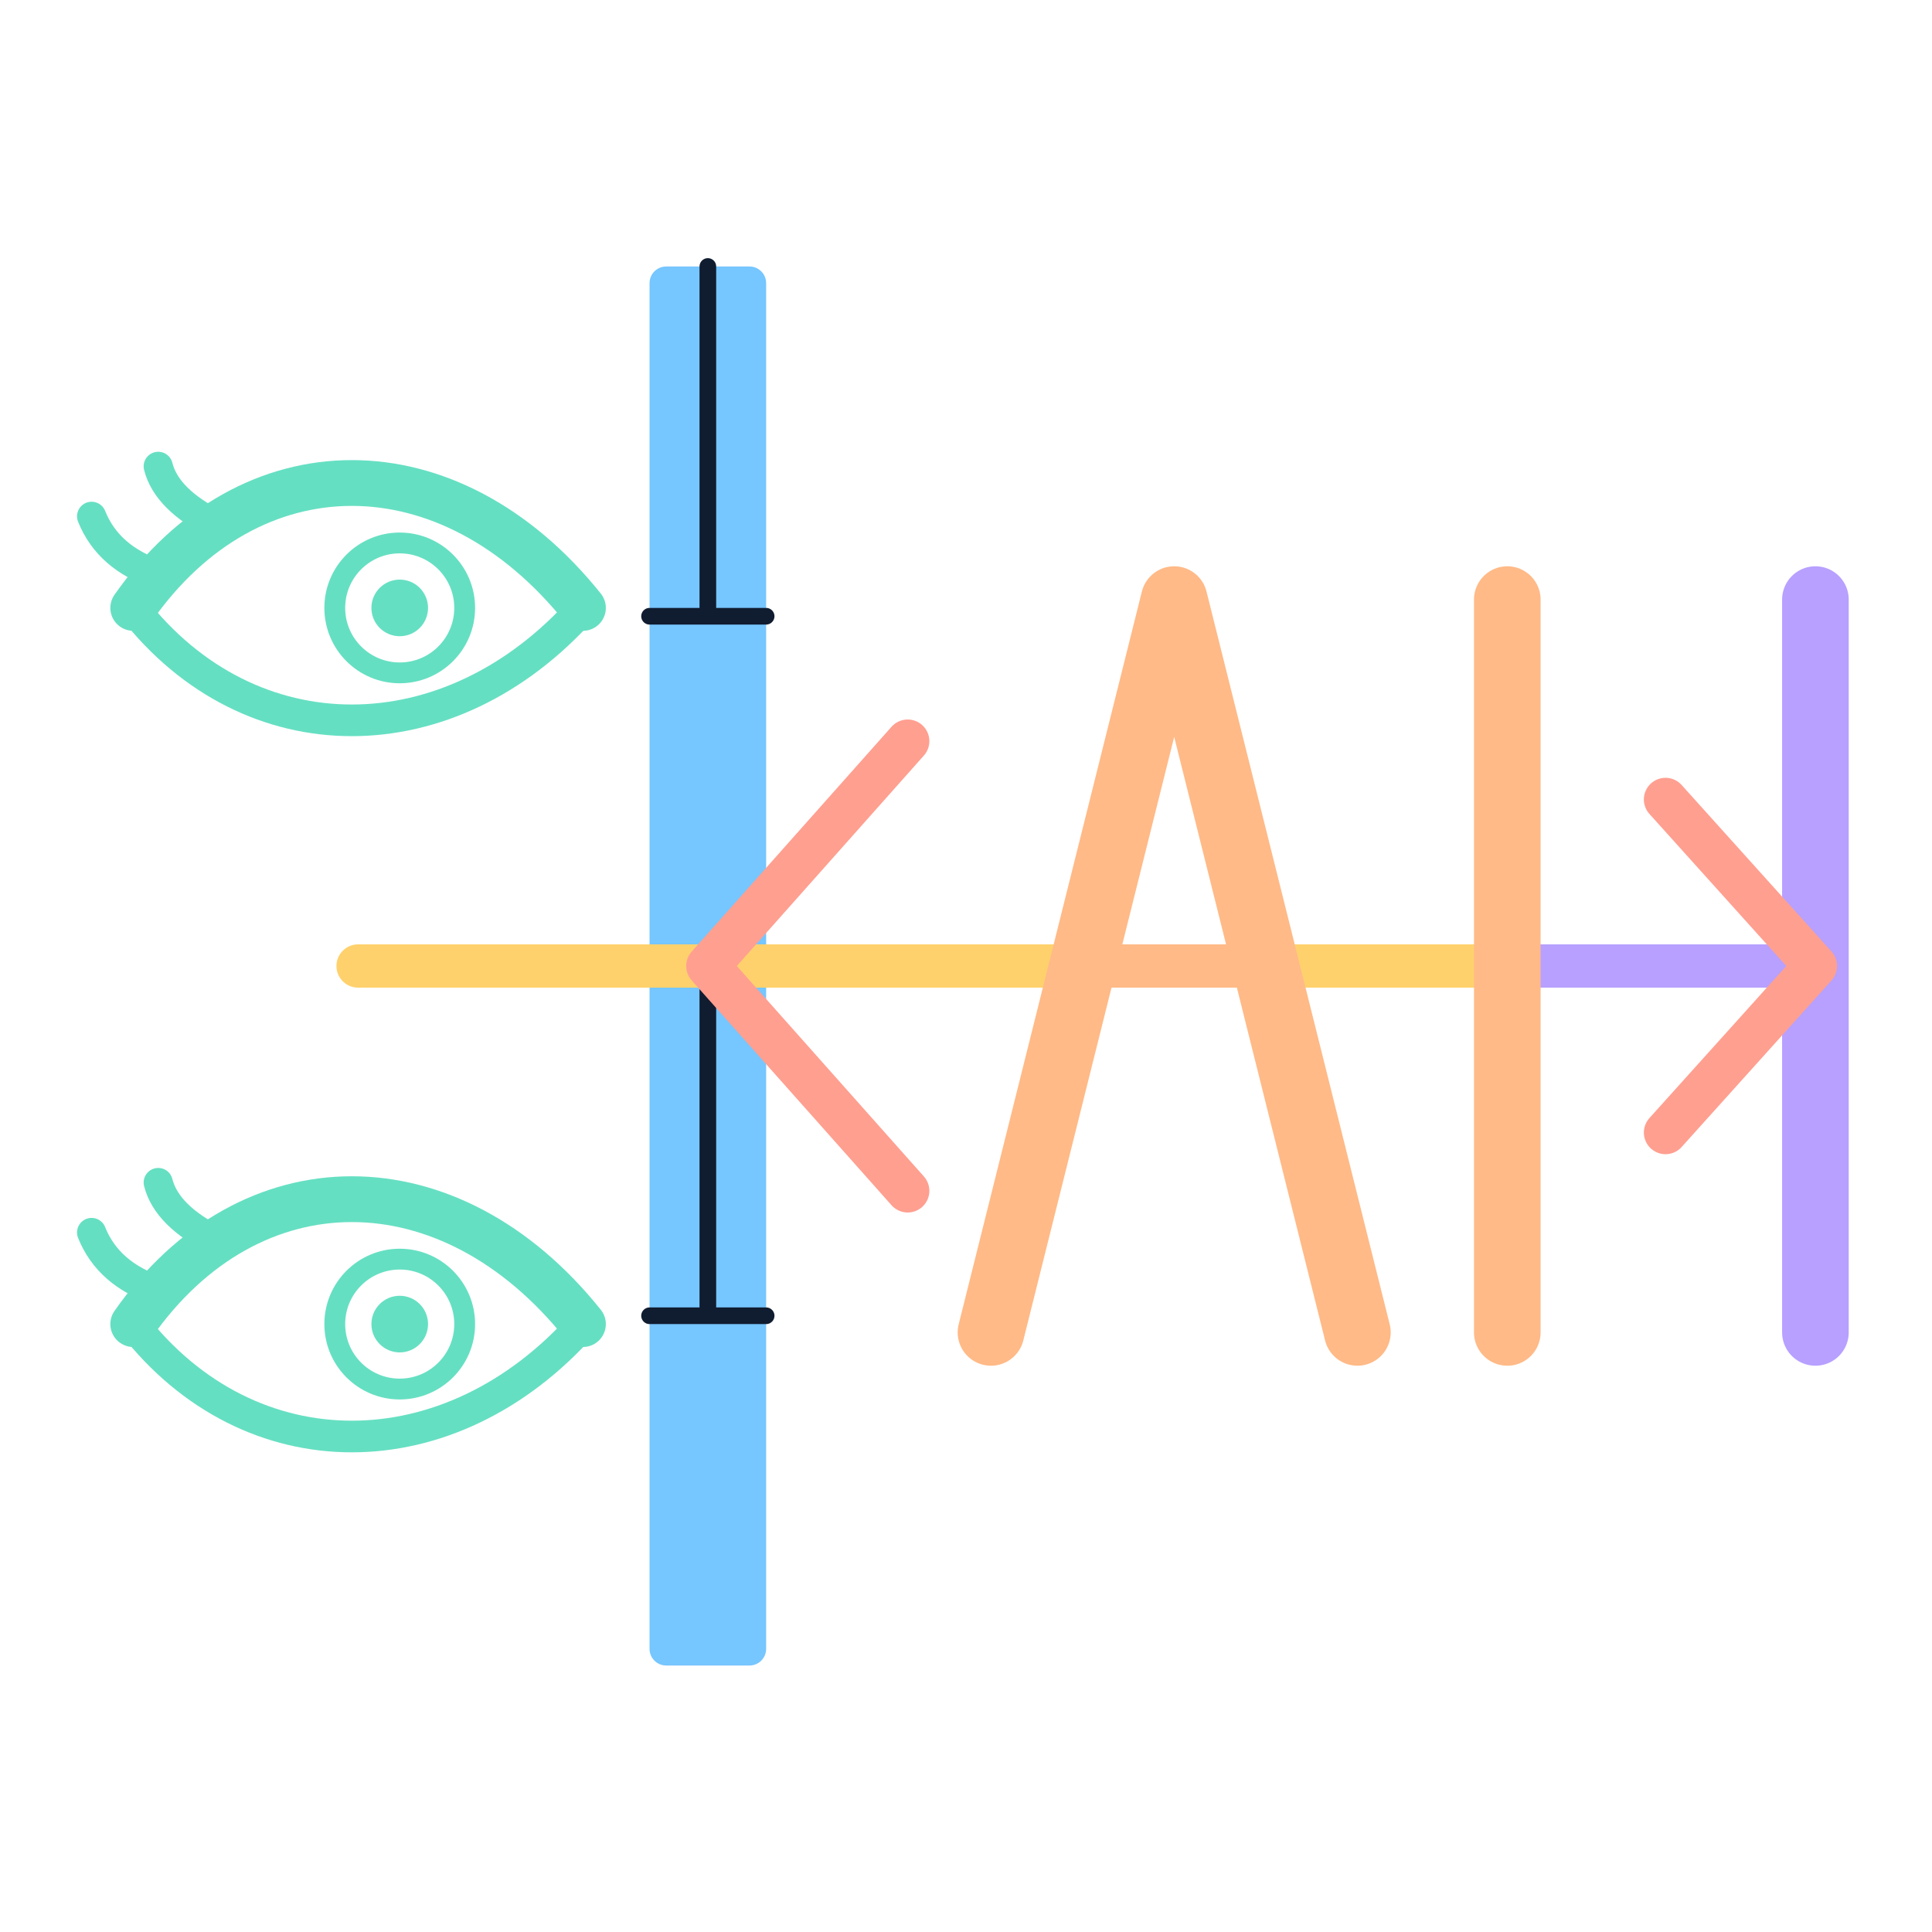
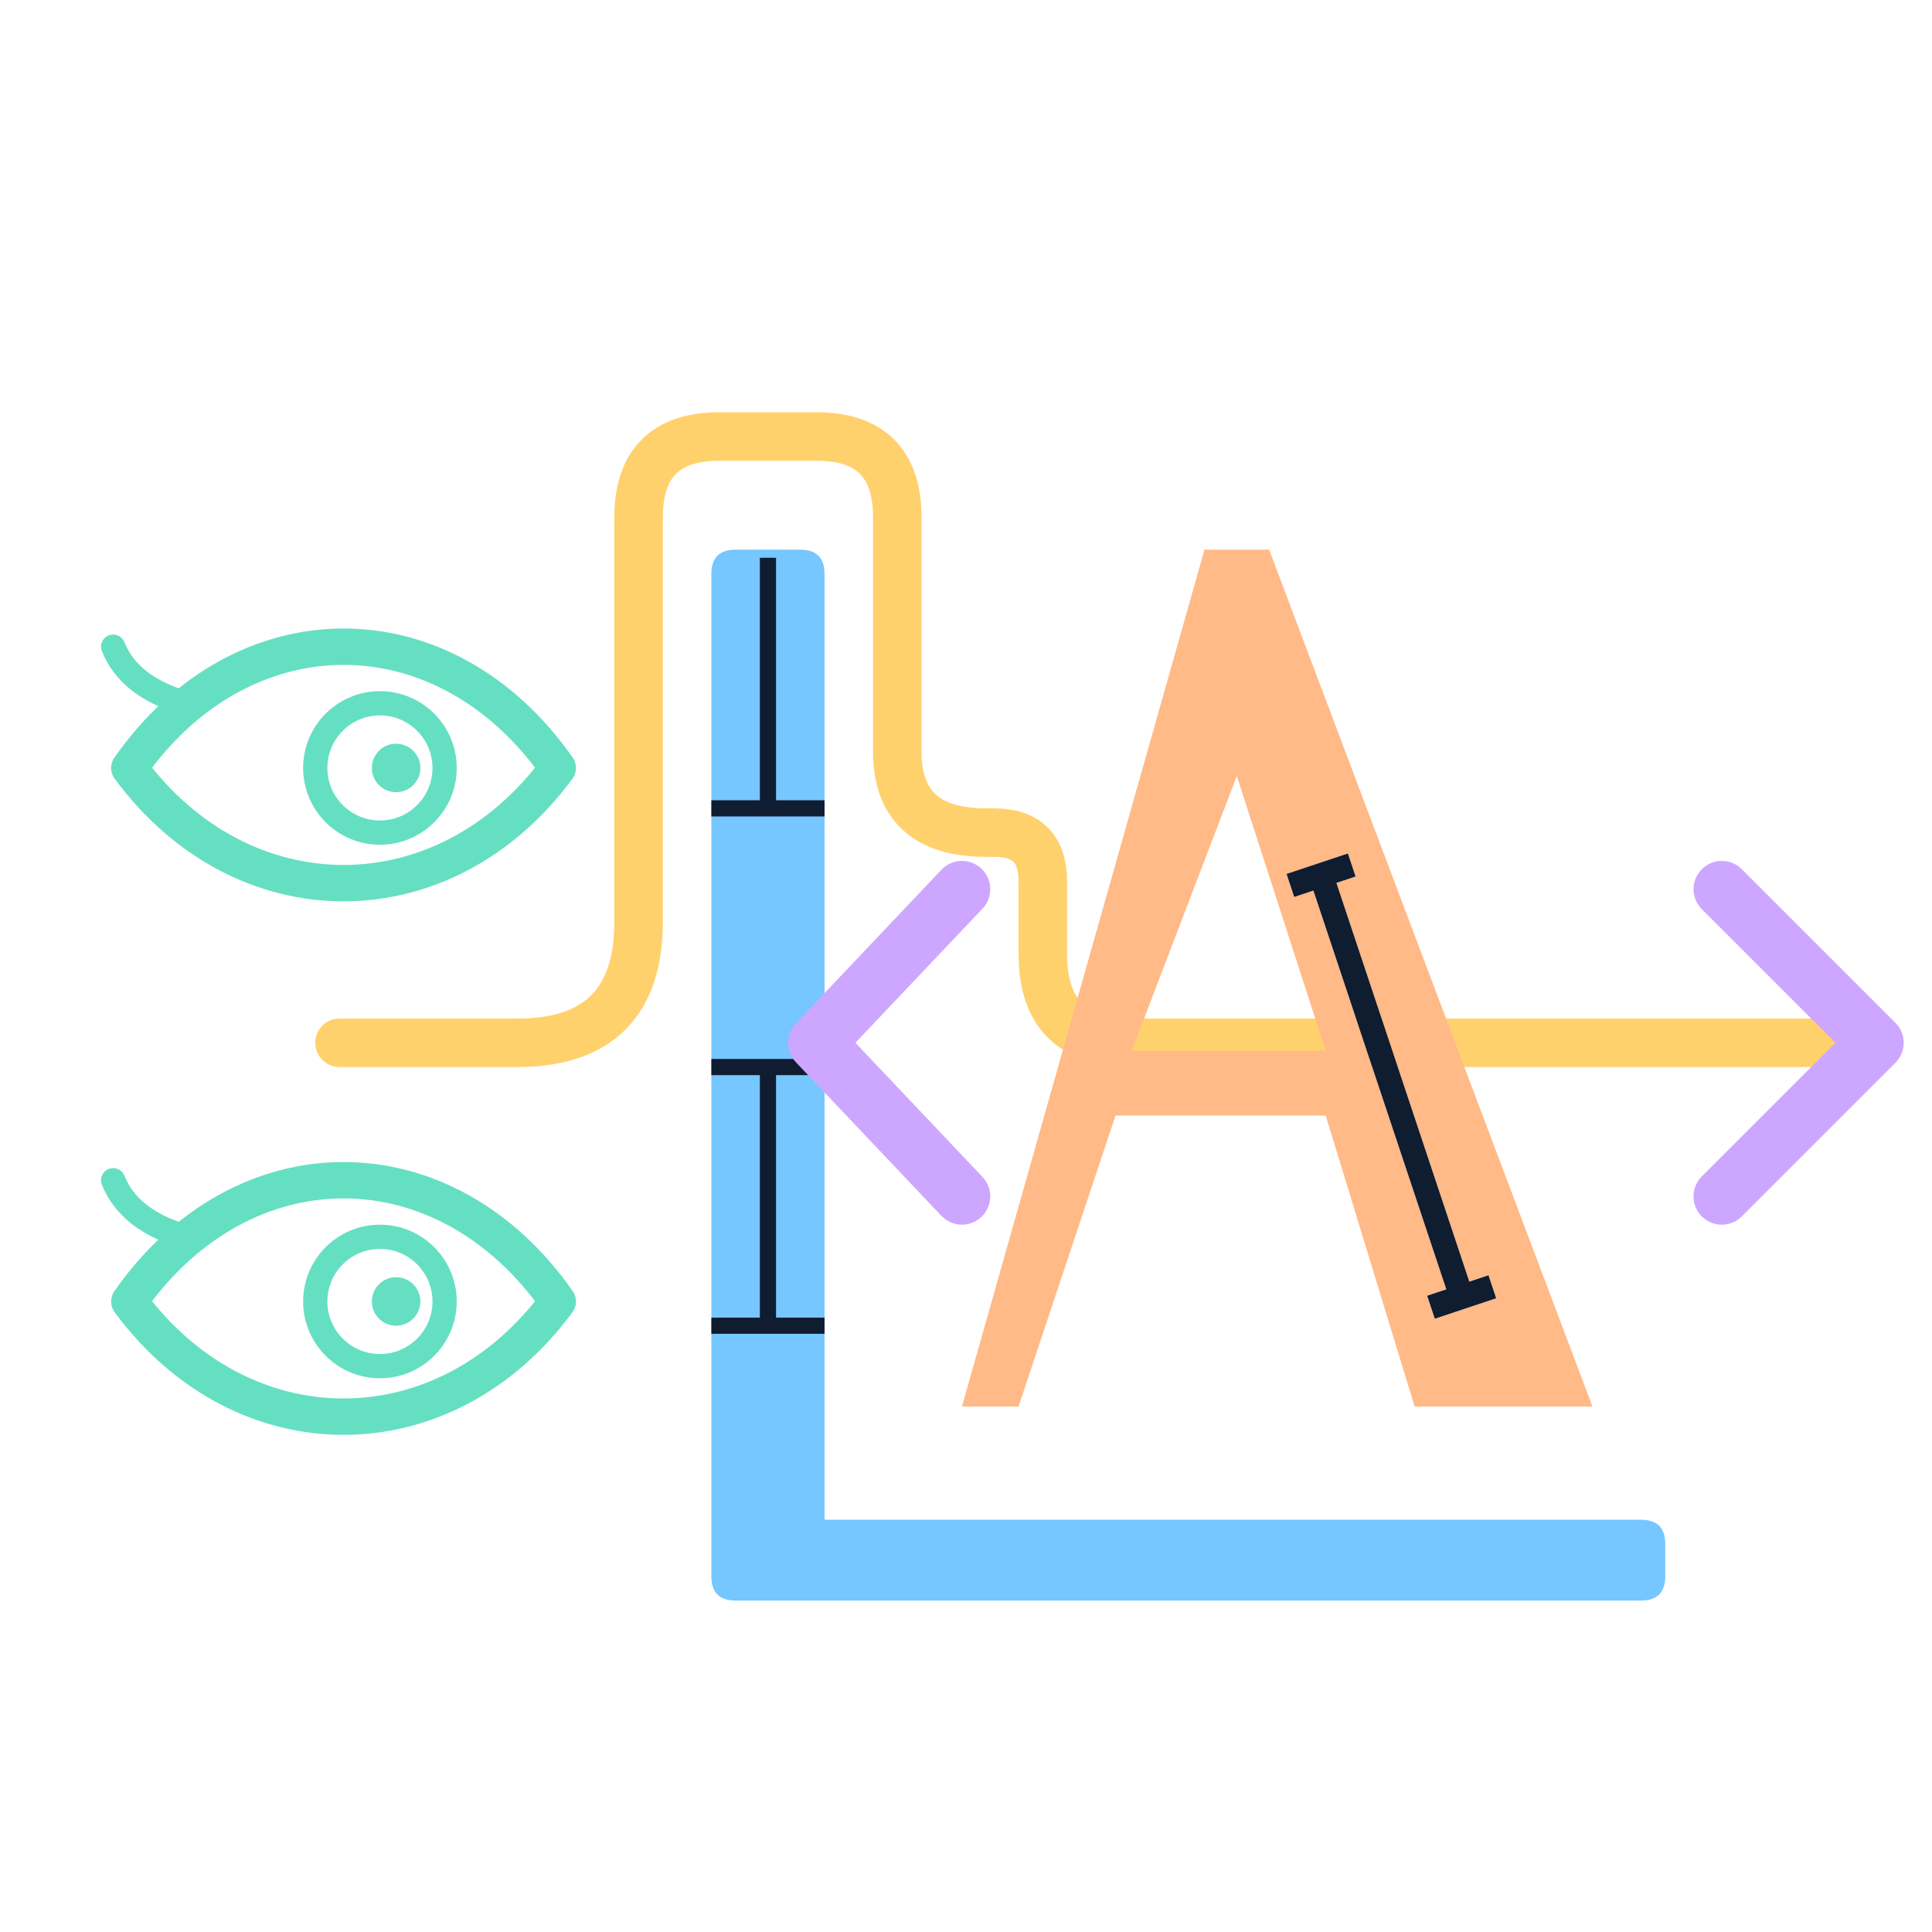
- <svg xmlns="http://www.w3.org/2000/svg" width="64" height="64" viewBox="18 34 232 188">
-   <style>@media(prefers-color-scheme:light){[stroke="#65dfc2"]{stroke:#087d69}[fill="#65dfc2"]{fill:#087d69}[fill="#76c6ff"]{fill:#236b9a}[stroke="#ff9f90"]{stroke:#a64236}[stroke="#ffba87"]{stroke:#a15018}[stroke="#b7a0ff"]{stroke:#7051b5}[stroke="#ffd16d"]{stroke:#86620b}[stroke="#101c30"]{stroke:#f2f7f6}}</style>
-   <g id="icon-details">
-     <rect id="wall" x="96" y="44" width="14" height="168" rx="2" fill="#76c6ff" />
-     <path id="mortar" d="M96 86 H110 M96 128 H110 M96 170 H110 M103 44 V86 M103 128 V170" fill="none" stroke="#101c30" stroke-width="2" stroke-linecap="round" stroke-linejoin="round" />
-     <path id="single-arrow-shaft" d="M61 128 H236" fill="none" stroke="#ffd16d" stroke-width="5.2" stroke-linecap="round" stroke-linejoin="round" />
-     <path id="a-crossbar" d="M148 128 H170" fill="none" stroke="#ffba87" stroke-width="5.2" stroke-linecap="round" stroke-linejoin="round" />
-     <path id="h-crossbar" d="M199 128 H236" fill="none" stroke="#b7a0ff" stroke-width="5.2" stroke-linecap="round" stroke-linejoin="round" />
-     <path id="opening-code" d="M127 101 L103 128 L127 155" fill="none" stroke="#ff9f90" stroke-width="5.2" stroke-linecap="round" stroke-linejoin="round" />
-     <path id="ai-a" d="M137 172 L159 84 L181 172" fill="none" stroke="#ffba87" stroke-width="8" stroke-linecap="round" stroke-linejoin="round" />
-     <path id="ai-i-h-left" d="M199 84 V172" fill="none" stroke="#ffba87" stroke-width="8" stroke-linecap="round" stroke-linejoin="round" />
-     <path id="h-right" d="M236 84 V172" fill="none" stroke="#b7a0ff" stroke-width="8" stroke-linecap="round" stroke-linejoin="round" />
-     <path id="almond-eye-0" d="M34 85 C48 65 72 65 88 85 C72 103 48 103 34 85 Z" fill="none" stroke="#65dfc2" stroke-width="3.8" stroke-linecap="round" stroke-linejoin="round" />
-     <path id="upper-lid-0" d="M34 85 C48 65 72 65 88 85" fill="none" stroke="#65dfc2" stroke-width="5.5" stroke-linecap="round" stroke-linejoin="round" />
-     <path id="corner-lashes-0" d="M37 81 Q31 79 29 74 M44 75 Q38 72 37 68" fill="none" stroke="#65dfc2" stroke-width="3.5" stroke-linecap="round" stroke-linejoin="round" />
-     <circle id="iris-0" cx="66" cy="85" r="7.8" fill="none" stroke="#65dfc2" stroke-width="2.5" />
-     <circle id="pupil-0" cx="66" cy="85" r="3.4" fill="#65dfc2" />
-     <path id="almond-eye-1" d="M34 171 C48 151 72 151 88 171 C72 189 48 189 34 171 Z" fill="none" stroke="#65dfc2" stroke-width="3.8" stroke-linecap="round" stroke-linejoin="round" />
-     <path id="upper-lid-1" d="M34 171 C48 151 72 151 88 171" fill="none" stroke="#65dfc2" stroke-width="5.5" stroke-linecap="round" stroke-linejoin="round" />
-     <path id="corner-lashes-1" d="M37 167 Q31 165 29 160 M44 161 Q38 158 37 154" fill="none" stroke="#65dfc2" stroke-width="3.5" stroke-linecap="round" stroke-linejoin="round" />
-     <circle id="iris-1" cx="66" cy="171" r="7.8" fill="none" stroke="#65dfc2" stroke-width="2.5" />
-     <circle id="pupil-1" cx="66" cy="171" r="3.4" fill="#65dfc2" />
-   </g>
-   <path id="only-arrowhead" d="M218 108 L236 128 L218 148" fill="none" stroke="#ff9f90" stroke-width="5.2" stroke-linecap="round" stroke-linejoin="round" />
+ <svg xmlns="http://www.w3.org/2000/svg" width="64" height="64" viewBox="15 47 239 177">
+   <style>@media(prefers-color-scheme:light){[stroke="#65dfc2"]{stroke:#087d69}[fill="#65dfc2"]{fill:#087d69}[fill="#76c6ff"]{fill:#236b9a}[stroke="#cda7ff"]{stroke:#7644a5}[fill="#ffba87"]{fill:#a15018}[stroke="#ffd16d"]{stroke:#86620b}[fill="#101c30"]{fill:#f2f7f6}[stroke="#101c30"]{stroke:#f2f7f6}}</style>
+   <path id="wall" d="M106 84 H114 Q117 84 117 87 V204 H218 Q221 204 221 207 V211 Q221 214 218 214 H106 Q103 214 103 211 V87 Q103 84 106 84 Z" fill="#76c6ff" />
+   <path id="mortar" d="M103 116 H117 M103 148 H117 M103 180 H117 M110 85 V116 M110 148 V180" fill="none" stroke="#101c30" stroke-width="2" />
+   <path id="upper-eye" d="M31 111 C45 91 70 91 84 111 C70 130 45 130 31 111 Z" fill="none" stroke="#65dfc2" stroke-width="4.5" stroke-linecap="round" stroke-linejoin="round" />
+   <path id="lower-eye" d="M31 177 C45 157 70 157 84 177 C70 196 45 196 31 177 Z" fill="none" stroke="#65dfc2" stroke-width="4.5" stroke-linecap="round" stroke-linejoin="round" />
+   <path id="eyelashes" d="M38 103 Q31 101 29 96 M38 169 Q31 167 29 162" fill="none" stroke="#65dfc2" stroke-width="3" stroke-linecap="round" />
+   <circle id="upper-iris" cx="62" cy="111" r="8" fill="none" stroke="#65dfc2" stroke-width="3" />
+   <circle id="upper-pupil" cx="64" cy="111" r="3" fill="#65dfc2" />
+   <circle id="lower-iris" cx="62" cy="177" r="8" fill="none" stroke="#65dfc2" stroke-width="3" />
+   <circle id="lower-pupil" cx="64" cy="177" r="3" fill="#65dfc2" />
+   <path id="single-arrow-shaft" d="M57 145 H79 Q94 145 94 130 V80 Q94 70 104 70 H116 Q126 70 126 80 V109 Q126 119 137 119 H138 Q144 119 144 125 V134 Q144 145 155 145 H247" fill="none" stroke="#ffd16d" stroke-width="6" stroke-linecap="round" stroke-linejoin="round" />
+   <path id="ai-a" fill="#ffba87" fill-rule="evenodd" d="M164 84 H172 L212 190 H190 L179 154 H153 L141 190 H134 Z M168 112 L155 146 H179 Z M174.154 124.111 L181.743 121.581 L182.692 124.427 L180.320 125.218 L196.764 174.549 L199.136 173.759 L200.085 176.605 L192.495 179.135 L191.546 176.289 L193.918 175.498 L177.474 126.166 L175.103 126.957 Z" />
+   <path id="opening-code" d="M134 126 L116 145 L134 164" fill="none" stroke="#cda7ff" stroke-width="7" stroke-linecap="round" stroke-linejoin="round" />
+   <path id="only-arrowhead" d="M228 126 L247 145 L228 164" fill="none" stroke="#cda7ff" stroke-width="7" stroke-linecap="round" stroke-linejoin="round" />
+   <path id="hidden-i-ground" d="M174.154 124.111 L181.743 121.581 L182.692 124.427 L180.320 125.218 L196.764 174.549 L199.136 173.759 L200.085 176.605 L192.495 179.135 L191.546 176.289 L193.918 175.498 L177.474 126.166 L175.103 126.957 Z" fill="#101c30" />
</svg>
